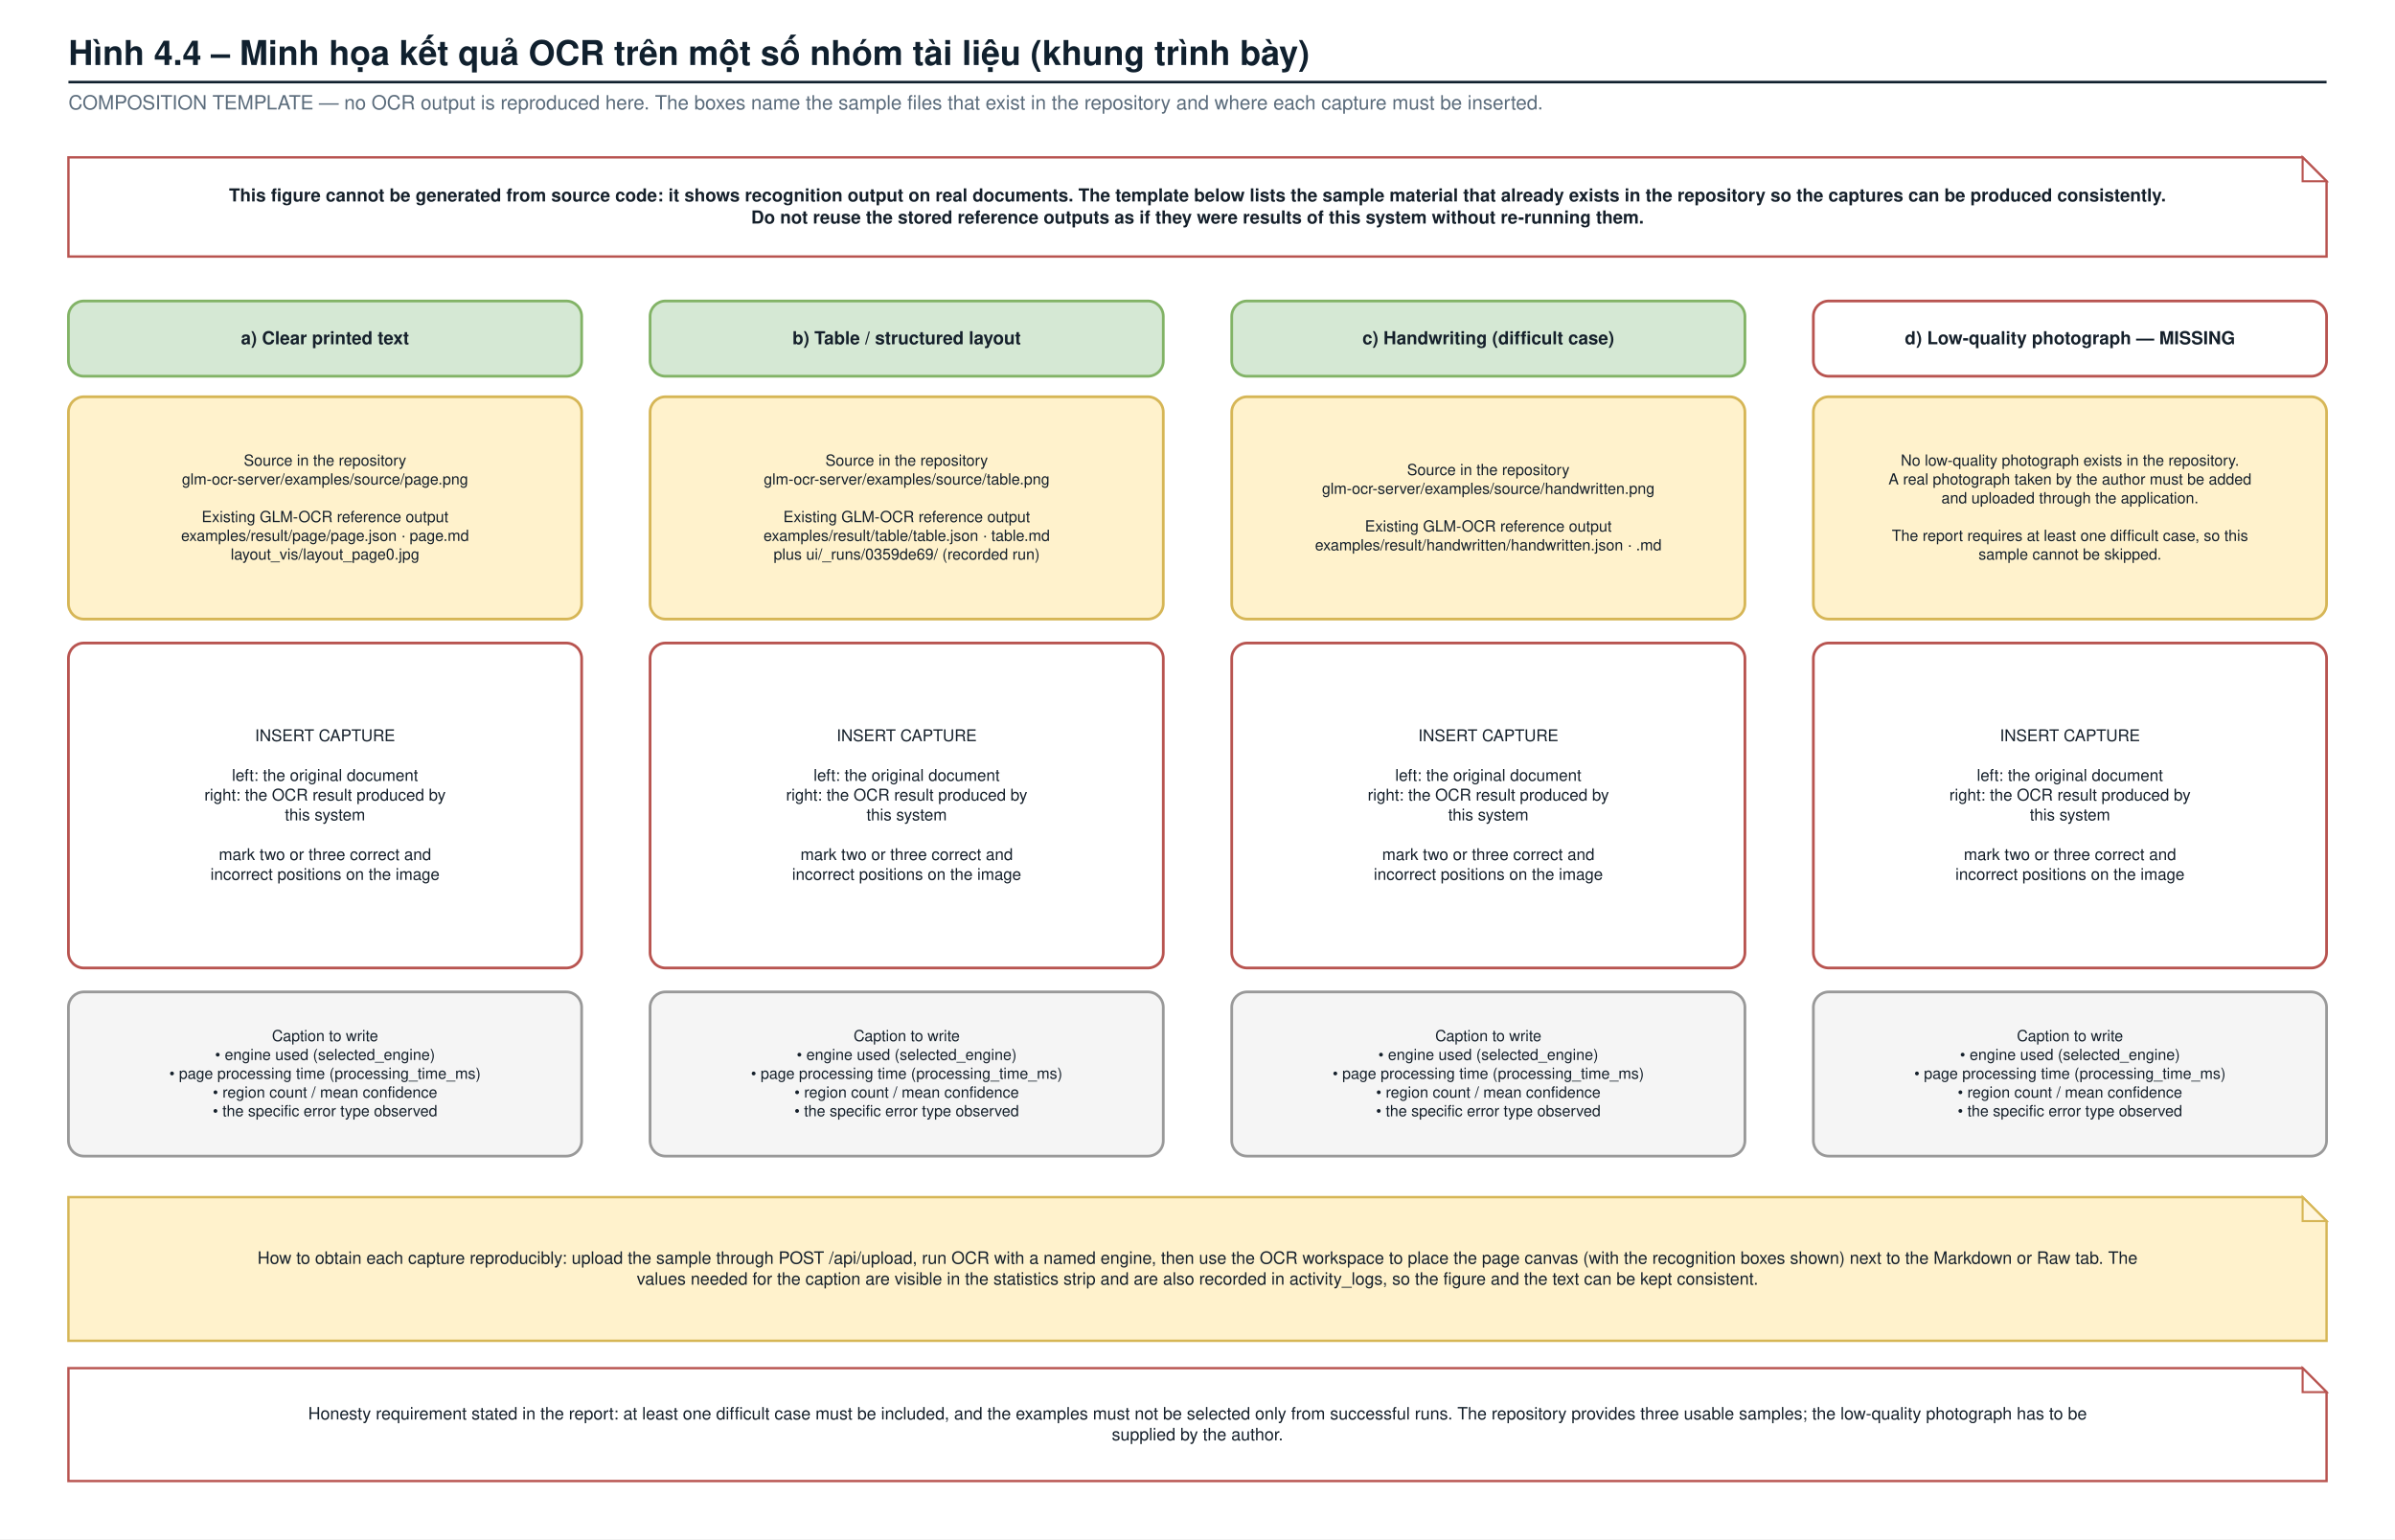
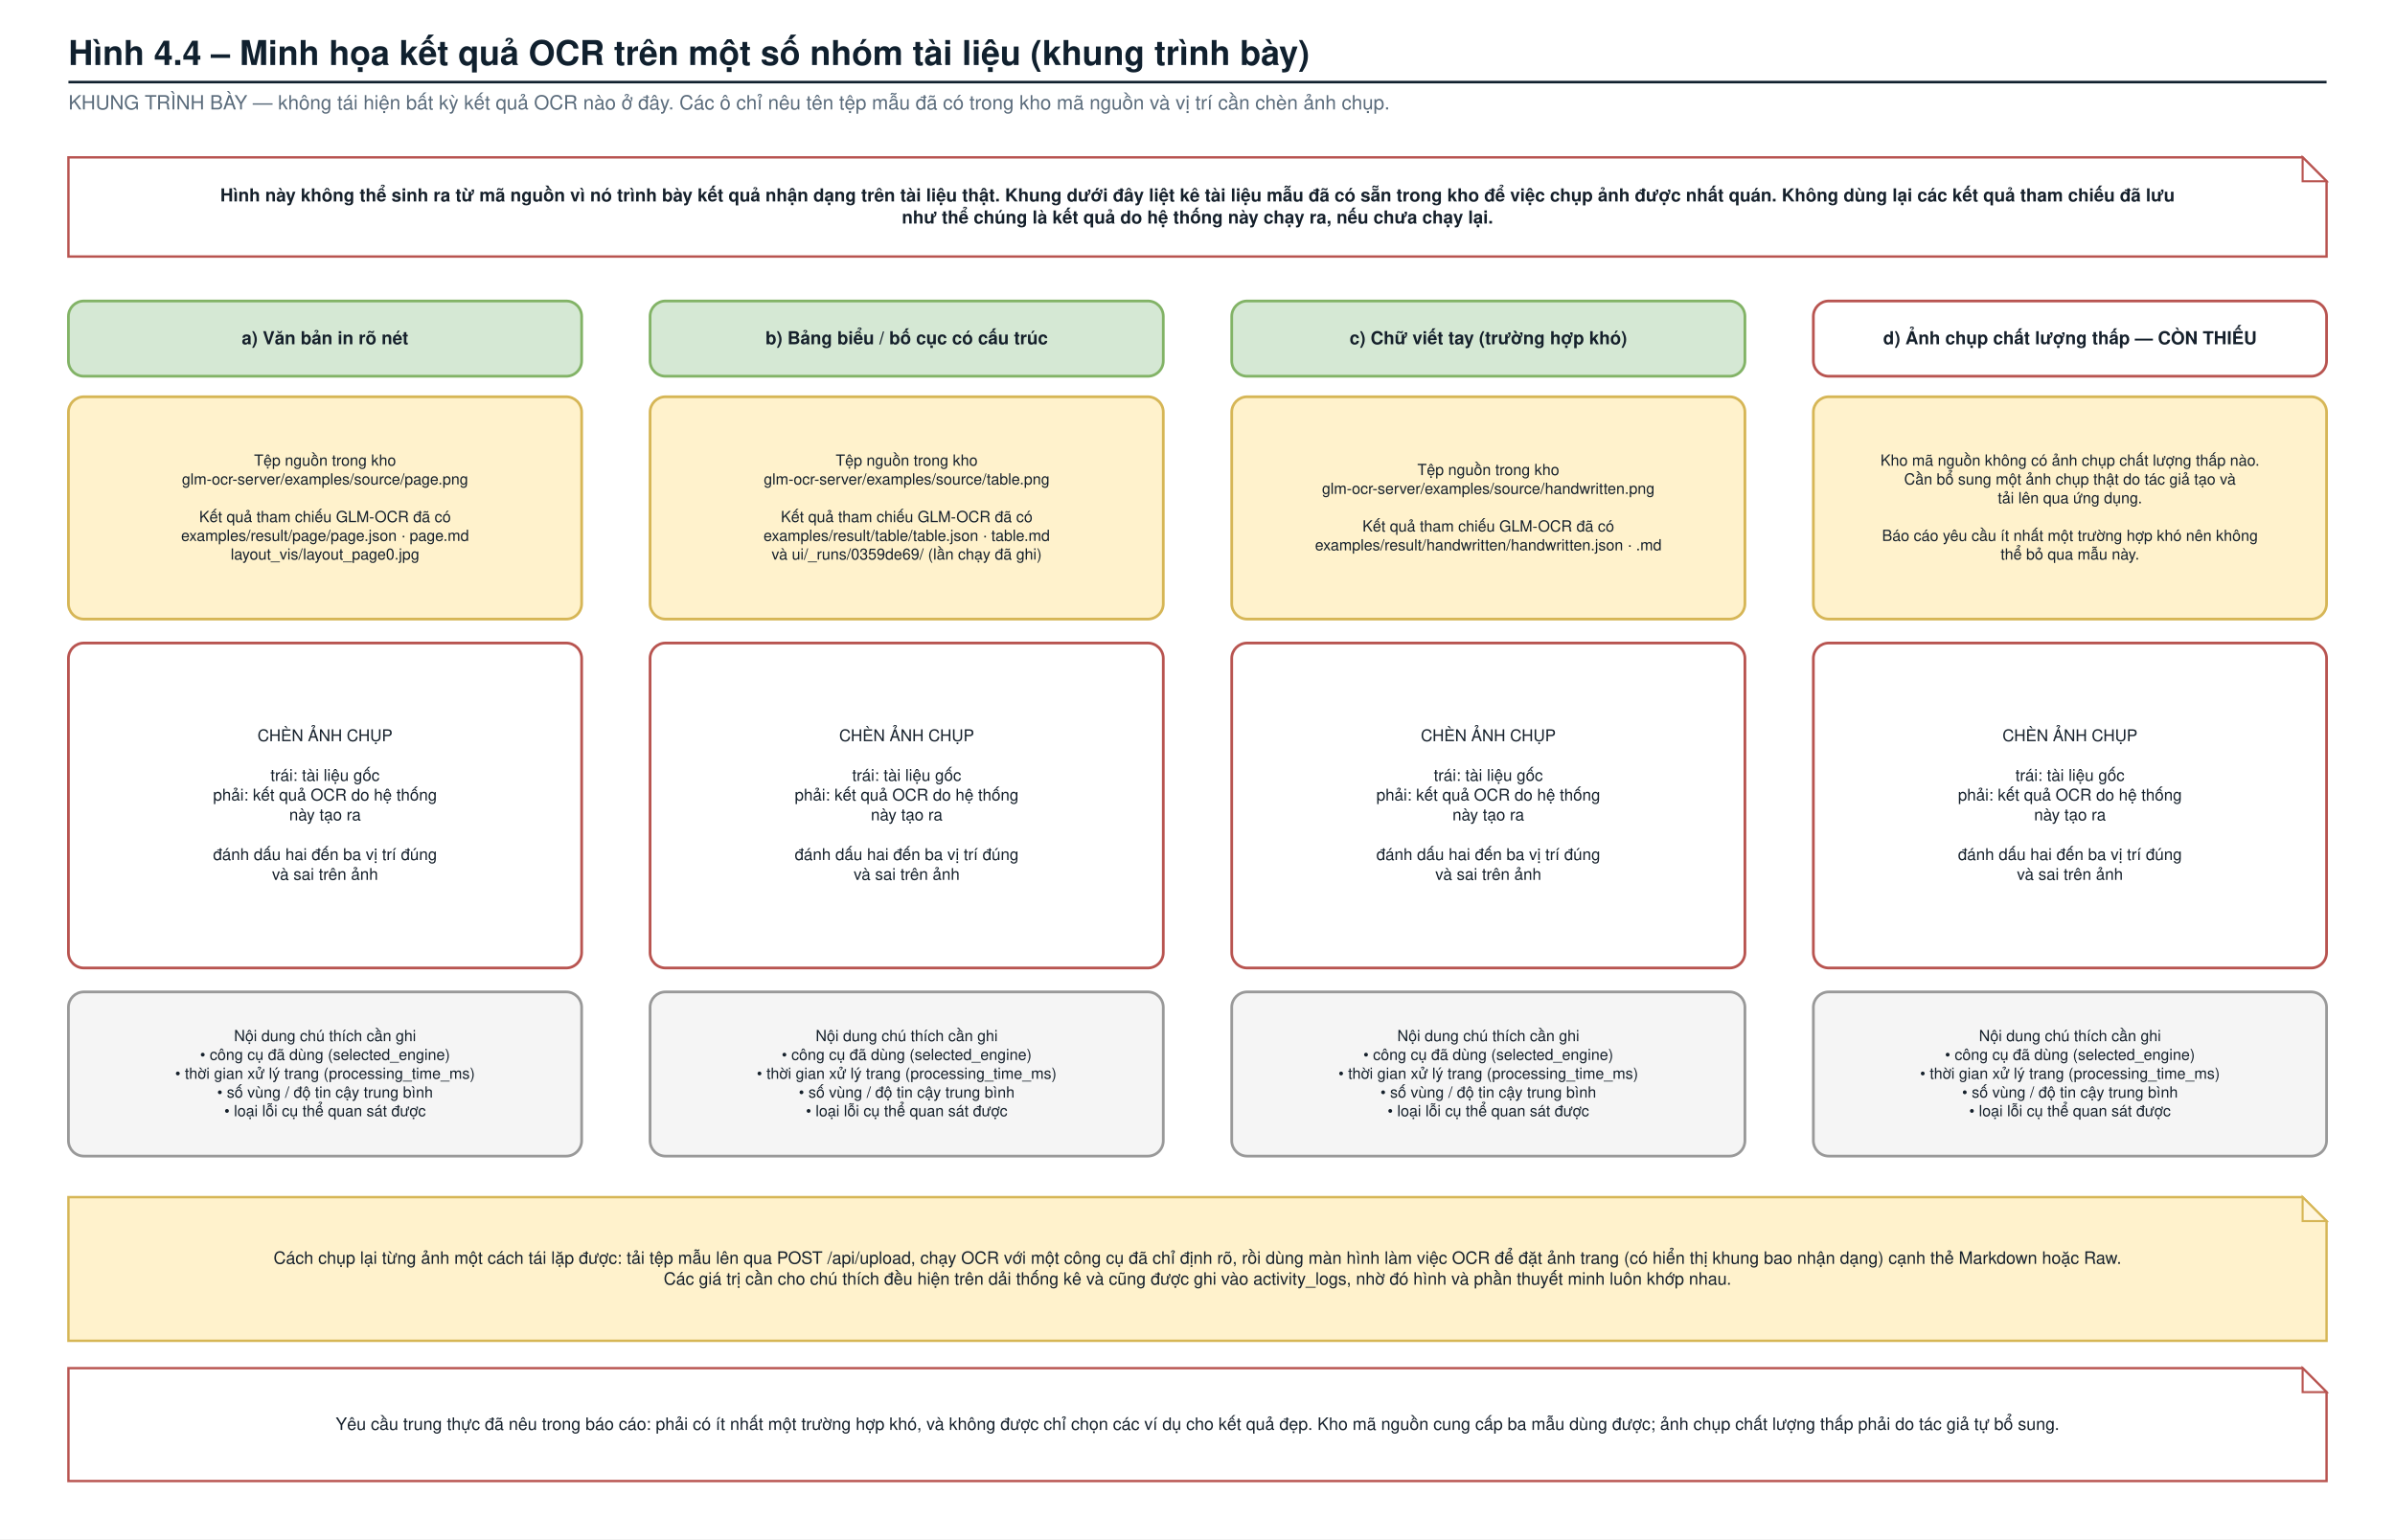
<svg xmlns="http://www.w3.org/2000/svg" width="1400" height="900" viewBox="0 0 1400 900" font-family="Helvetica, Arial, sans-serif">
  <defs>
    <marker id="arr_445" markerWidth="11" markerHeight="11" refX="8.5" refY="3.2" orient="auto" markerUnits="userSpaceOnUse">
      <path d="M0,0 L9,3.2 L0,6.4 Z" fill="#445" />
    </marker>
  </defs>
  <rect x="0" y="0" width="1400" height="900" fill="#FFFFFF" />
  <text x="40" y="38" font-size="20" font-weight="700" fill="#10202E">Hình 4.4 – Minh họa kết quả OCR trên một số nhóm tài liệu  (khung trình bày)</text>
  <line x1="40" y1="48" x2="1360" y2="48" stroke="#10202E" stroke-width="1.5" />
-   <text x="40" y="64" font-size="11.5" fill="#5A6B7B">COMPOSITION TEMPLATE — no OCR output is reproduced here. The boxes name the sample files that exist in the repository and where each capture must be inserted.</text>
+   <text x="40" y="64" font-size="11.5" fill="#5A6B7B">KHUNG TRÌNH BÀY — không tái hiện bất kỳ kết quả OCR nào ở đây. Các ô chỉ nêu tên tệp mẫu đã có trong kho mã nguồn và vị trí cần chèn ảnh chụp.</text>
  <path d="M40.0,92.0 h1306.0 l14.0,14.0 v44.0 h-1320.0 z" fill="#FFFFFF" stroke="#B85450" stroke-width="1.4" />
  <path d="M1346.0,92.0 l14.0,14.0 h-14.0 z" fill="#FFFFFF" stroke="#B85450" stroke-width="1.2" />
-   <text x="700.0" y="117.8" font-size="10.5" font-weight="700" fill="#15202B" text-anchor="middle">This figure cannot be generated from source code: it shows recognition output on real documents. The template below lists the sample material that already exists in the repository so the captures can be produced consistently.</text>
-   <text x="700.0" y="130.7" font-size="10.5" font-weight="700" fill="#15202B" text-anchor="middle">Do not reuse the stored reference outputs as if they were results of this system without re-running them.</text>
+   <text x="700.0" y="117.8" font-size="10.5" font-weight="700" fill="#15202B" text-anchor="middle">Hình này không thể sinh ra từ mã nguồn vì nó trình bày kết quả nhận dạng trên tài liệu thật. Khung dưới đây liệt kê tài liệu mẫu đã có sẵn trong kho để việc chụp ảnh được nhất quán. Không dùng lại các kết quả tham chiếu đã lưu</text>
+   <text x="700.0" y="130.7" font-size="10.5" font-weight="700" fill="#15202B" text-anchor="middle">như thể chúng là kết quả do hệ thống này chạy ra, nếu chưa chạy lại.</text>
  <rect x="40.0" y="176.0" width="300.0" height="44.0" rx="9" fill="#D5E8D4" stroke="#82B366" stroke-width="1.6" />
-   <text x="190.0" y="201.3" font-size="10.5" font-weight="700" fill="#15202B" text-anchor="middle">a)  Clear printed text</text>
+   <text x="190.0" y="201.3" font-size="10.5" font-weight="700" fill="#15202B" text-anchor="middle">a)  Văn bản in rõ nét</text>
  <rect x="40.0" y="232.0" width="300.0" height="130.0" rx="9" fill="#FFF2CC" stroke="#D6B656" stroke-width="1.6" />
-   <text x="190.0" y="272.3" font-size="9.0" font-weight="400" fill="#15202B" text-anchor="middle">Source in the repository</text>
+   <text x="190.0" y="272.3" font-size="9.0" font-weight="400" fill="#15202B" text-anchor="middle">Tệp nguồn trong kho</text>
  <text x="190.0" y="283.3" font-size="9.0" font-weight="400" fill="#15202B" text-anchor="middle">glm-ocr-server/examples/source/page.png</text>
  <text x="190.0" y="294.3" font-size="9.0" font-weight="400" fill="#15202B" text-anchor="middle" />
-   <text x="190.0" y="305.3" font-size="9.0" font-weight="400" fill="#15202B" text-anchor="middle">Existing GLM-OCR reference output</text>
+   <text x="190.0" y="305.3" font-size="9.0" font-weight="400" fill="#15202B" text-anchor="middle">Kết quả tham chiếu GLM-OCR đã có</text>
  <text x="190.0" y="316.3" font-size="9.0" font-weight="400" fill="#15202B" text-anchor="middle">examples/result/page/page.json · page.md</text>
  <text x="190.0" y="327.2" font-size="9.0" font-weight="400" fill="#15202B" text-anchor="middle">layout_vis/layout_page0.jpg</text>
  <rect x="40.0" y="376.0" width="300.0" height="190.0" rx="9" fill="#FFFFFF" stroke="#B85450" stroke-width="1.6" />
-   <text x="190.0" y="433.4" font-size="9.5" font-weight="400" fill="#15202B" text-anchor="middle">INSERT CAPTURE</text>
+   <text x="190.0" y="433.4" font-size="9.5" font-weight="400" fill="#15202B" text-anchor="middle">CHÈN ẢNH CHỤP</text>
  <text x="190.0" y="445.0" font-size="9.5" font-weight="400" fill="#15202B" text-anchor="middle" />
-   <text x="190.0" y="456.6" font-size="9.5" font-weight="400" fill="#15202B" text-anchor="middle">left: the original document</text>
-   <text x="190.0" y="468.1" font-size="9.5" font-weight="400" fill="#15202B" text-anchor="middle">right: the OCR result produced by</text>
-   <text x="190.0" y="479.7" font-size="9.5" font-weight="400" fill="#15202B" text-anchor="middle">this system</text>
+   <text x="190.0" y="456.6" font-size="9.5" font-weight="400" fill="#15202B" text-anchor="middle">trái: tài liệu gốc</text>
+   <text x="190.0" y="468.1" font-size="9.5" font-weight="400" fill="#15202B" text-anchor="middle">phải: kết quả OCR do hệ thống</text>
+   <text x="190.0" y="479.7" font-size="9.5" font-weight="400" fill="#15202B" text-anchor="middle">này tạo ra</text>
  <text x="190.0" y="491.3" font-size="9.5" font-weight="400" fill="#15202B" text-anchor="middle" />
-   <text x="190.0" y="502.9" font-size="9.5" font-weight="400" fill="#15202B" text-anchor="middle">mark two or three correct and</text>
-   <text x="190.0" y="514.5" font-size="9.5" font-weight="400" fill="#15202B" text-anchor="middle">incorrect positions on the image</text>
+   <text x="190.0" y="502.9" font-size="9.5" font-weight="400" fill="#15202B" text-anchor="middle">đánh dấu hai đến ba vị trí đúng</text>
+   <text x="190.0" y="514.5" font-size="9.5" font-weight="400" fill="#15202B" text-anchor="middle">và sai trên ảnh</text>
  <rect x="40.0" y="580.0" width="300.0" height="96.0" rx="9" fill="#F5F5F5" stroke="#999999" stroke-width="1.6" />
-   <text x="190.0" y="608.8" font-size="9.0" font-weight="400" fill="#15202B" text-anchor="middle">Caption to write</text>
-   <text x="190.0" y="619.8" font-size="9.0" font-weight="400" fill="#15202B" text-anchor="middle">• engine used (selected_engine)</text>
-   <text x="190.0" y="630.8" font-size="9.0" font-weight="400" fill="#15202B" text-anchor="middle">• page processing time (processing_time_ms)</text>
-   <text x="190.0" y="641.8" font-size="9.0" font-weight="400" fill="#15202B" text-anchor="middle">• region count / mean confidence</text>
-   <text x="190.0" y="652.7" font-size="9.0" font-weight="400" fill="#15202B" text-anchor="middle">• the specific error type observed</text>
+   <text x="190.0" y="608.8" font-size="9.0" font-weight="400" fill="#15202B" text-anchor="middle">Nội dung chú thích cần ghi</text>
+   <text x="190.0" y="619.8" font-size="9.0" font-weight="400" fill="#15202B" text-anchor="middle">• công cụ đã dùng (selected_engine)</text>
+   <text x="190.0" y="630.8" font-size="9.0" font-weight="400" fill="#15202B" text-anchor="middle">• thời gian xử lý trang (processing_time_ms)</text>
+   <text x="190.0" y="641.8" font-size="9.0" font-weight="400" fill="#15202B" text-anchor="middle">• số vùng / độ tin cậy trung bình</text>
+   <text x="190.0" y="652.7" font-size="9.0" font-weight="400" fill="#15202B" text-anchor="middle">• loại lỗi cụ thể quan sát được</text>
  <rect x="380.0" y="176.0" width="300.0" height="44.0" rx="9" fill="#D5E8D4" stroke="#82B366" stroke-width="1.6" />
-   <text x="530.0" y="201.3" font-size="10.5" font-weight="700" fill="#15202B" text-anchor="middle">b)  Table / structured layout</text>
+   <text x="530.0" y="201.3" font-size="10.5" font-weight="700" fill="#15202B" text-anchor="middle">b)  Bảng biểu / bố cục có cấu trúc</text>
  <rect x="380.0" y="232.0" width="300.0" height="130.0" rx="9" fill="#FFF2CC" stroke="#D6B656" stroke-width="1.6" />
-   <text x="530.0" y="272.3" font-size="9.0" font-weight="400" fill="#15202B" text-anchor="middle">Source in the repository</text>
+   <text x="530.0" y="272.3" font-size="9.0" font-weight="400" fill="#15202B" text-anchor="middle">Tệp nguồn trong kho</text>
  <text x="530.0" y="283.3" font-size="9.0" font-weight="400" fill="#15202B" text-anchor="middle">glm-ocr-server/examples/source/table.png</text>
  <text x="530.0" y="294.3" font-size="9.0" font-weight="400" fill="#15202B" text-anchor="middle" />
-   <text x="530.0" y="305.3" font-size="9.0" font-weight="400" fill="#15202B" text-anchor="middle">Existing GLM-OCR reference output</text>
+   <text x="530.0" y="305.3" font-size="9.0" font-weight="400" fill="#15202B" text-anchor="middle">Kết quả tham chiếu GLM-OCR đã có</text>
  <text x="530.0" y="316.3" font-size="9.0" font-weight="400" fill="#15202B" text-anchor="middle">examples/result/table/table.json · table.md</text>
-   <text x="530.0" y="327.2" font-size="9.0" font-weight="400" fill="#15202B" text-anchor="middle">plus ui/_runs/0359de69/ (recorded run)</text>
+   <text x="530.0" y="327.2" font-size="9.0" font-weight="400" fill="#15202B" text-anchor="middle">và ui/_runs/0359de69/ (lần chạy đã ghi)</text>
  <rect x="380.0" y="376.0" width="300.0" height="190.0" rx="9" fill="#FFFFFF" stroke="#B85450" stroke-width="1.6" />
-   <text x="530.0" y="433.4" font-size="9.5" font-weight="400" fill="#15202B" text-anchor="middle">INSERT CAPTURE</text>
+   <text x="530.0" y="433.4" font-size="9.5" font-weight="400" fill="#15202B" text-anchor="middle">CHÈN ẢNH CHỤP</text>
  <text x="530.0" y="445.0" font-size="9.5" font-weight="400" fill="#15202B" text-anchor="middle" />
-   <text x="530.0" y="456.6" font-size="9.5" font-weight="400" fill="#15202B" text-anchor="middle">left: the original document</text>
-   <text x="530.0" y="468.1" font-size="9.5" font-weight="400" fill="#15202B" text-anchor="middle">right: the OCR result produced by</text>
-   <text x="530.0" y="479.7" font-size="9.5" font-weight="400" fill="#15202B" text-anchor="middle">this system</text>
+   <text x="530.0" y="456.6" font-size="9.5" font-weight="400" fill="#15202B" text-anchor="middle">trái: tài liệu gốc</text>
+   <text x="530.0" y="468.1" font-size="9.5" font-weight="400" fill="#15202B" text-anchor="middle">phải: kết quả OCR do hệ thống</text>
+   <text x="530.0" y="479.7" font-size="9.5" font-weight="400" fill="#15202B" text-anchor="middle">này tạo ra</text>
  <text x="530.0" y="491.3" font-size="9.5" font-weight="400" fill="#15202B" text-anchor="middle" />
-   <text x="530.0" y="502.9" font-size="9.5" font-weight="400" fill="#15202B" text-anchor="middle">mark two or three correct and</text>
-   <text x="530.0" y="514.5" font-size="9.5" font-weight="400" fill="#15202B" text-anchor="middle">incorrect positions on the image</text>
+   <text x="530.0" y="502.9" font-size="9.5" font-weight="400" fill="#15202B" text-anchor="middle">đánh dấu hai đến ba vị trí đúng</text>
+   <text x="530.0" y="514.5" font-size="9.5" font-weight="400" fill="#15202B" text-anchor="middle">và sai trên ảnh</text>
  <rect x="380.0" y="580.0" width="300.0" height="96.0" rx="9" fill="#F5F5F5" stroke="#999999" stroke-width="1.6" />
-   <text x="530.0" y="608.8" font-size="9.0" font-weight="400" fill="#15202B" text-anchor="middle">Caption to write</text>
-   <text x="530.0" y="619.8" font-size="9.0" font-weight="400" fill="#15202B" text-anchor="middle">• engine used (selected_engine)</text>
-   <text x="530.0" y="630.8" font-size="9.0" font-weight="400" fill="#15202B" text-anchor="middle">• page processing time (processing_time_ms)</text>
-   <text x="530.0" y="641.8" font-size="9.0" font-weight="400" fill="#15202B" text-anchor="middle">• region count / mean confidence</text>
-   <text x="530.0" y="652.7" font-size="9.0" font-weight="400" fill="#15202B" text-anchor="middle">• the specific error type observed</text>
+   <text x="530.0" y="608.8" font-size="9.0" font-weight="400" fill="#15202B" text-anchor="middle">Nội dung chú thích cần ghi</text>
+   <text x="530.0" y="619.8" font-size="9.0" font-weight="400" fill="#15202B" text-anchor="middle">• công cụ đã dùng (selected_engine)</text>
+   <text x="530.0" y="630.8" font-size="9.0" font-weight="400" fill="#15202B" text-anchor="middle">• thời gian xử lý trang (processing_time_ms)</text>
+   <text x="530.0" y="641.8" font-size="9.0" font-weight="400" fill="#15202B" text-anchor="middle">• số vùng / độ tin cậy trung bình</text>
+   <text x="530.0" y="652.7" font-size="9.0" font-weight="400" fill="#15202B" text-anchor="middle">• loại lỗi cụ thể quan sát được</text>
  <rect x="720.0" y="176.0" width="300.0" height="44.0" rx="9" fill="#D5E8D4" stroke="#82B366" stroke-width="1.6" />
-   <text x="870.0" y="201.3" font-size="10.5" font-weight="700" fill="#15202B" text-anchor="middle">c)  Handwriting  (difficult case)</text>
+   <text x="870.0" y="201.3" font-size="10.5" font-weight="700" fill="#15202B" text-anchor="middle">c)  Chữ viết tay  (trường hợp khó)</text>
  <rect x="720.0" y="232.0" width="300.0" height="130.0" rx="9" fill="#FFF2CC" stroke="#D6B656" stroke-width="1.6" />
-   <text x="870.0" y="277.8" font-size="9.0" font-weight="400" fill="#15202B" text-anchor="middle">Source in the repository</text>
+   <text x="870.0" y="277.8" font-size="9.0" font-weight="400" fill="#15202B" text-anchor="middle">Tệp nguồn trong kho</text>
  <text x="870.0" y="288.8" font-size="9.0" font-weight="400" fill="#15202B" text-anchor="middle">glm-ocr-server/examples/source/handwritten.png</text>
  <text x="870.0" y="299.8" font-size="9.0" font-weight="400" fill="#15202B" text-anchor="middle" />
-   <text x="870.0" y="310.8" font-size="9.0" font-weight="400" fill="#15202B" text-anchor="middle">Existing GLM-OCR reference output</text>
+   <text x="870.0" y="310.8" font-size="9.0" font-weight="400" fill="#15202B" text-anchor="middle">Kết quả tham chiếu GLM-OCR đã có</text>
  <text x="870.0" y="321.8" font-size="9.0" font-weight="400" fill="#15202B" text-anchor="middle">examples/result/handwritten/handwritten.json · .md</text>
  <rect x="720.0" y="376.0" width="300.0" height="190.0" rx="9" fill="#FFFFFF" stroke="#B85450" stroke-width="1.6" />
-   <text x="870.0" y="433.4" font-size="9.5" font-weight="400" fill="#15202B" text-anchor="middle">INSERT CAPTURE</text>
+   <text x="870.0" y="433.4" font-size="9.5" font-weight="400" fill="#15202B" text-anchor="middle">CHÈN ẢNH CHỤP</text>
  <text x="870.0" y="445.0" font-size="9.5" font-weight="400" fill="#15202B" text-anchor="middle" />
-   <text x="870.0" y="456.6" font-size="9.5" font-weight="400" fill="#15202B" text-anchor="middle">left: the original document</text>
-   <text x="870.0" y="468.1" font-size="9.5" font-weight="400" fill="#15202B" text-anchor="middle">right: the OCR result produced by</text>
-   <text x="870.0" y="479.7" font-size="9.5" font-weight="400" fill="#15202B" text-anchor="middle">this system</text>
+   <text x="870.0" y="456.6" font-size="9.5" font-weight="400" fill="#15202B" text-anchor="middle">trái: tài liệu gốc</text>
+   <text x="870.0" y="468.1" font-size="9.5" font-weight="400" fill="#15202B" text-anchor="middle">phải: kết quả OCR do hệ thống</text>
+   <text x="870.0" y="479.7" font-size="9.5" font-weight="400" fill="#15202B" text-anchor="middle">này tạo ra</text>
  <text x="870.0" y="491.3" font-size="9.5" font-weight="400" fill="#15202B" text-anchor="middle" />
-   <text x="870.0" y="502.9" font-size="9.5" font-weight="400" fill="#15202B" text-anchor="middle">mark two or three correct and</text>
-   <text x="870.0" y="514.5" font-size="9.5" font-weight="400" fill="#15202B" text-anchor="middle">incorrect positions on the image</text>
+   <text x="870.0" y="502.9" font-size="9.5" font-weight="400" fill="#15202B" text-anchor="middle">đánh dấu hai đến ba vị trí đúng</text>
+   <text x="870.0" y="514.5" font-size="9.5" font-weight="400" fill="#15202B" text-anchor="middle">và sai trên ảnh</text>
  <rect x="720.0" y="580.0" width="300.0" height="96.0" rx="9" fill="#F5F5F5" stroke="#999999" stroke-width="1.6" />
-   <text x="870.0" y="608.8" font-size="9.0" font-weight="400" fill="#15202B" text-anchor="middle">Caption to write</text>
-   <text x="870.0" y="619.8" font-size="9.0" font-weight="400" fill="#15202B" text-anchor="middle">• engine used (selected_engine)</text>
-   <text x="870.0" y="630.8" font-size="9.0" font-weight="400" fill="#15202B" text-anchor="middle">• page processing time (processing_time_ms)</text>
-   <text x="870.0" y="641.8" font-size="9.0" font-weight="400" fill="#15202B" text-anchor="middle">• region count / mean confidence</text>
-   <text x="870.0" y="652.7" font-size="9.0" font-weight="400" fill="#15202B" text-anchor="middle">• the specific error type observed</text>
+   <text x="870.0" y="608.8" font-size="9.0" font-weight="400" fill="#15202B" text-anchor="middle">Nội dung chú thích cần ghi</text>
+   <text x="870.0" y="619.8" font-size="9.0" font-weight="400" fill="#15202B" text-anchor="middle">• công cụ đã dùng (selected_engine)</text>
+   <text x="870.0" y="630.8" font-size="9.0" font-weight="400" fill="#15202B" text-anchor="middle">• thời gian xử lý trang (processing_time_ms)</text>
+   <text x="870.0" y="641.8" font-size="9.0" font-weight="400" fill="#15202B" text-anchor="middle">• số vùng / độ tin cậy trung bình</text>
+   <text x="870.0" y="652.7" font-size="9.0" font-weight="400" fill="#15202B" text-anchor="middle">• loại lỗi cụ thể quan sát được</text>
  <rect x="1060.0" y="176.0" width="300.0" height="44.0" rx="9" fill="#FFFFFF" stroke="#B85450" stroke-width="1.6" />
-   <text x="1210.0" y="201.3" font-size="10.5" font-weight="700" fill="#15202B" text-anchor="middle">d)  Low-quality photograph  —  MISSING</text>
+   <text x="1210.0" y="201.3" font-size="10.5" font-weight="700" fill="#15202B" text-anchor="middle">d)  Ảnh chụp chất lượng thấp  —  CÒN THIẾU</text>
  <rect x="1060.0" y="232.0" width="300.0" height="130.0" rx="9" fill="#FFF2CC" stroke="#D6B656" stroke-width="1.6" />
-   <text x="1210.0" y="272.3" font-size="9.0" font-weight="400" fill="#15202B" text-anchor="middle">No low-quality photograph exists in the repository.</text>
-   <text x="1210.0" y="283.3" font-size="9.0" font-weight="400" fill="#15202B" text-anchor="middle">A real photograph taken by the author must be added</text>
-   <text x="1210.0" y="294.3" font-size="9.0" font-weight="400" fill="#15202B" text-anchor="middle">and uploaded through the application.</text>
+   <text x="1210.0" y="272.3" font-size="9.0" font-weight="400" fill="#15202B" text-anchor="middle">Kho mã nguồn không có ảnh chụp chất lượng thấp nào.</text>
+   <text x="1210.0" y="283.3" font-size="9.0" font-weight="400" fill="#15202B" text-anchor="middle">Cần bổ sung một ảnh chụp thật do tác giả tạo và</text>
+   <text x="1210.0" y="294.3" font-size="9.0" font-weight="400" fill="#15202B" text-anchor="middle">tải lên qua ứng dụng.</text>
  <text x="1210.0" y="305.3" font-size="9.0" font-weight="400" fill="#15202B" text-anchor="middle" />
-   <text x="1210.0" y="316.3" font-size="9.0" font-weight="400" fill="#15202B" text-anchor="middle">The report requires at least one difficult case, so this</text>
-   <text x="1210.0" y="327.2" font-size="9.0" font-weight="400" fill="#15202B" text-anchor="middle">sample cannot be skipped.</text>
+   <text x="1210.0" y="316.3" font-size="9.0" font-weight="400" fill="#15202B" text-anchor="middle">Báo cáo yêu cầu ít nhất một trường hợp khó nên không</text>
+   <text x="1210.0" y="327.2" font-size="9.0" font-weight="400" fill="#15202B" text-anchor="middle">thể bỏ qua mẫu này.</text>
  <rect x="1060.0" y="376.0" width="300.0" height="190.0" rx="9" fill="#FFFFFF" stroke="#B85450" stroke-width="1.6" />
-   <text x="1210.0" y="433.4" font-size="9.5" font-weight="400" fill="#15202B" text-anchor="middle">INSERT CAPTURE</text>
+   <text x="1210.0" y="433.4" font-size="9.5" font-weight="400" fill="#15202B" text-anchor="middle">CHÈN ẢNH CHỤP</text>
  <text x="1210.0" y="445.0" font-size="9.5" font-weight="400" fill="#15202B" text-anchor="middle" />
-   <text x="1210.0" y="456.6" font-size="9.5" font-weight="400" fill="#15202B" text-anchor="middle">left: the original document</text>
-   <text x="1210.0" y="468.1" font-size="9.5" font-weight="400" fill="#15202B" text-anchor="middle">right: the OCR result produced by</text>
-   <text x="1210.0" y="479.7" font-size="9.5" font-weight="400" fill="#15202B" text-anchor="middle">this system</text>
+   <text x="1210.0" y="456.6" font-size="9.5" font-weight="400" fill="#15202B" text-anchor="middle">trái: tài liệu gốc</text>
+   <text x="1210.0" y="468.1" font-size="9.5" font-weight="400" fill="#15202B" text-anchor="middle">phải: kết quả OCR do hệ thống</text>
+   <text x="1210.0" y="479.7" font-size="9.5" font-weight="400" fill="#15202B" text-anchor="middle">này tạo ra</text>
  <text x="1210.0" y="491.3" font-size="9.5" font-weight="400" fill="#15202B" text-anchor="middle" />
-   <text x="1210.0" y="502.9" font-size="9.5" font-weight="400" fill="#15202B" text-anchor="middle">mark two or three correct and</text>
-   <text x="1210.0" y="514.5" font-size="9.5" font-weight="400" fill="#15202B" text-anchor="middle">incorrect positions on the image</text>
+   <text x="1210.0" y="502.9" font-size="9.5" font-weight="400" fill="#15202B" text-anchor="middle">đánh dấu hai đến ba vị trí đúng</text>
+   <text x="1210.0" y="514.5" font-size="9.5" font-weight="400" fill="#15202B" text-anchor="middle">và sai trên ảnh</text>
  <rect x="1060.0" y="580.0" width="300.0" height="96.0" rx="9" fill="#F5F5F5" stroke="#999999" stroke-width="1.6" />
-   <text x="1210.0" y="608.8" font-size="9.0" font-weight="400" fill="#15202B" text-anchor="middle">Caption to write</text>
-   <text x="1210.0" y="619.8" font-size="9.0" font-weight="400" fill="#15202B" text-anchor="middle">• engine used (selected_engine)</text>
-   <text x="1210.0" y="630.8" font-size="9.0" font-weight="400" fill="#15202B" text-anchor="middle">• page processing time (processing_time_ms)</text>
-   <text x="1210.0" y="641.8" font-size="9.0" font-weight="400" fill="#15202B" text-anchor="middle">• region count / mean confidence</text>
-   <text x="1210.0" y="652.7" font-size="9.0" font-weight="400" fill="#15202B" text-anchor="middle">• the specific error type observed</text>
+   <text x="1210.0" y="608.8" font-size="9.0" font-weight="400" fill="#15202B" text-anchor="middle">Nội dung chú thích cần ghi</text>
+   <text x="1210.0" y="619.8" font-size="9.0" font-weight="400" fill="#15202B" text-anchor="middle">• công cụ đã dùng (selected_engine)</text>
+   <text x="1210.0" y="630.8" font-size="9.0" font-weight="400" fill="#15202B" text-anchor="middle">• thời gian xử lý trang (processing_time_ms)</text>
+   <text x="1210.0" y="641.8" font-size="9.0" font-weight="400" fill="#15202B" text-anchor="middle">• số vùng / độ tin cậy trung bình</text>
+   <text x="1210.0" y="652.7" font-size="9.0" font-weight="400" fill="#15202B" text-anchor="middle">• loại lỗi cụ thể quan sát được</text>
  <path d="M40.0,700.0 h1306.0 l14.0,14.0 v70.0 h-1320.0 z" fill="#FFF2CC" stroke="#D6B656" stroke-width="1.4" />
  <path d="M1346.0,700.0 l14.0,14.0 h-14.0 z" fill="#FFF6DD" stroke="#D6B656" stroke-width="1.2" />
-   <text x="700.0" y="739.0" font-size="10.0" font-weight="400" fill="#15202B" text-anchor="middle">How to obtain each capture reproducibly: upload the sample through POST /api/upload, run OCR with a named engine, then use the OCR workspace to place the page canvas (with the recognition boxes shown) next to the Markdown or Raw tab. The</text>
-   <text x="700.0" y="751.2" font-size="10.0" font-weight="400" fill="#15202B" text-anchor="middle">values needed for the caption are visible in the statistics strip and are also recorded in activity_logs, so the figure and the text can be kept consistent.</text>
+   <text x="700.0" y="739.0" font-size="10.0" font-weight="400" fill="#15202B" text-anchor="middle">Cách chụp lại từng ảnh một cách tái lặp được: tải tệp mẫu lên qua POST /api/upload, chạy OCR với một công cụ đã chỉ định rõ, rồi dùng màn hình làm việc OCR để đặt ảnh trang (có hiển thị khung bao nhận dạng) cạnh thẻ Markdown hoặc Raw.</text>
+   <text x="700.0" y="751.2" font-size="10.0" font-weight="400" fill="#15202B" text-anchor="middle">Các giá trị cần cho chú thích đều hiện trên dải thống kê và cũng được ghi vào activity_logs, nhờ đó hình và phần thuyết minh luôn khớp nhau.</text>
  <path d="M40.0,800.0 h1306.0 l14.0,14.0 v52.0 h-1320.0 z" fill="#FFFFFF" stroke="#B85450" stroke-width="1.4" />
  <path d="M1346.0,800.0 l14.0,14.0 h-14.0 z" fill="#FFFFFF" stroke="#B85450" stroke-width="1.2" />
-   <text x="700.0" y="830.0" font-size="10.0" font-weight="400" fill="#15202B" text-anchor="middle">Honesty requirement stated in the report: at least one difficult case must be included, and the examples must not be selected only from successful runs. The repository provides three usable samples; the low-quality photograph has to be</text>
-   <text x="700.0" y="842.2" font-size="10.0" font-weight="400" fill="#15202B" text-anchor="middle">supplied by the author.</text>
+   <text x="700.0" y="836.1" font-size="10.0" font-weight="400" fill="#15202B" text-anchor="middle">Yêu cầu trung thực đã nêu trong báo cáo: phải có ít nhất một trường hợp khó, và không được chỉ chọn các ví dụ cho kết quả đẹp. Kho mã nguồn cung cấp ba mẫu dùng được; ảnh chụp chất lượng thấp phải do tác giả tự bổ sung.</text>
</svg>
